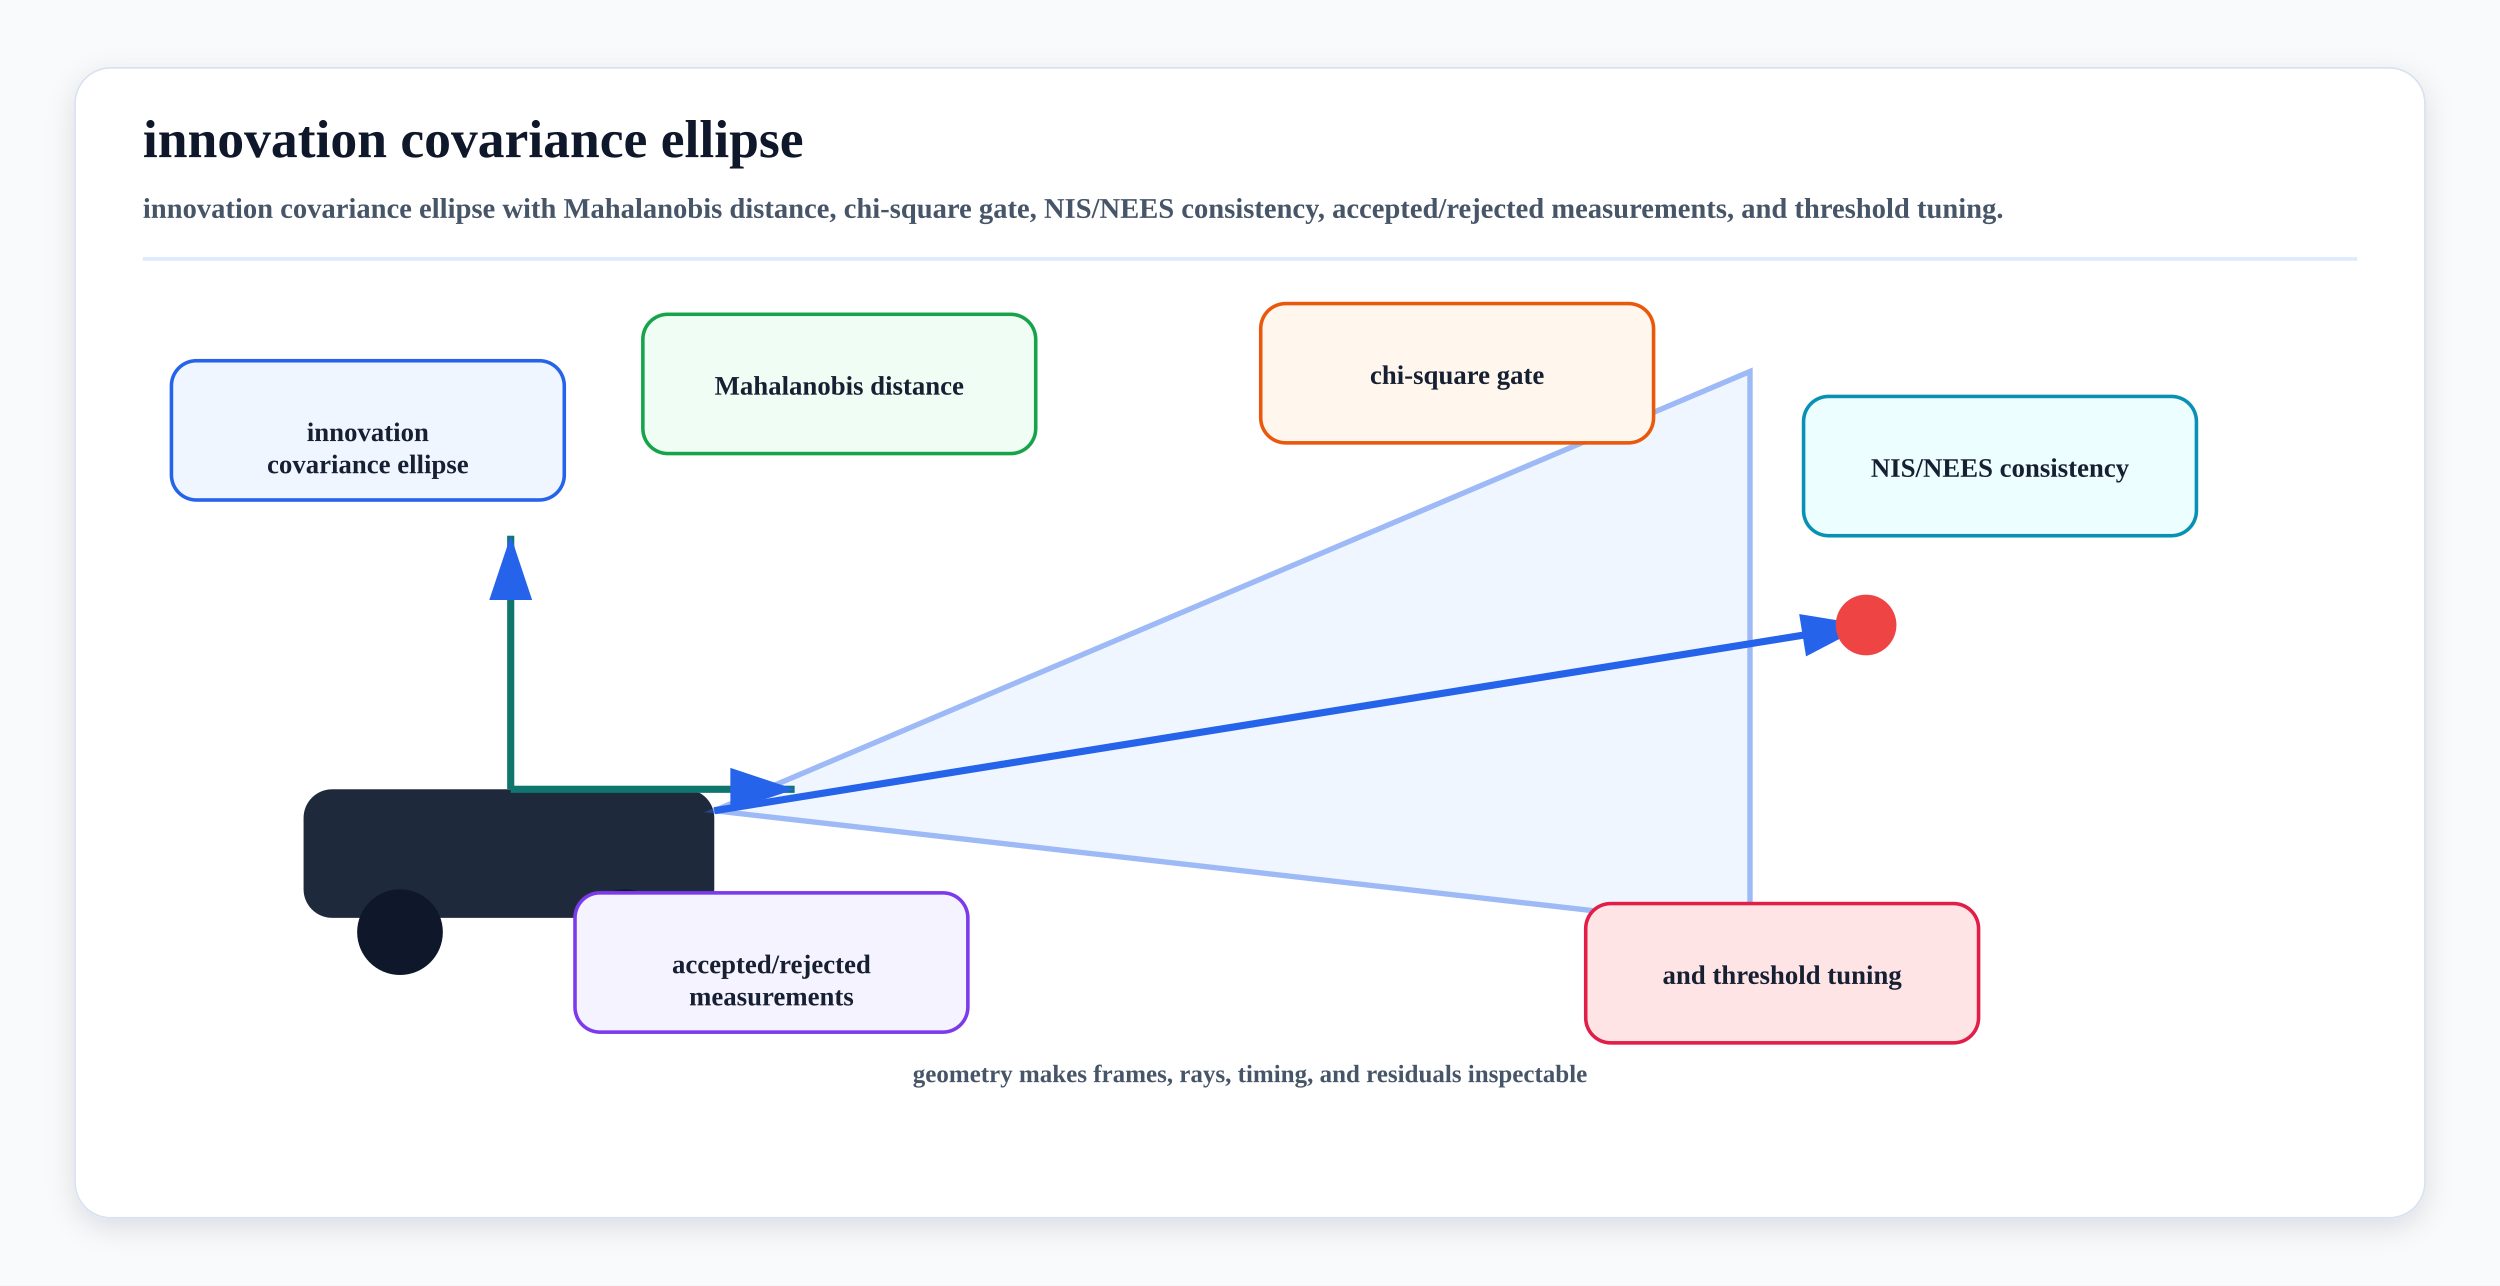
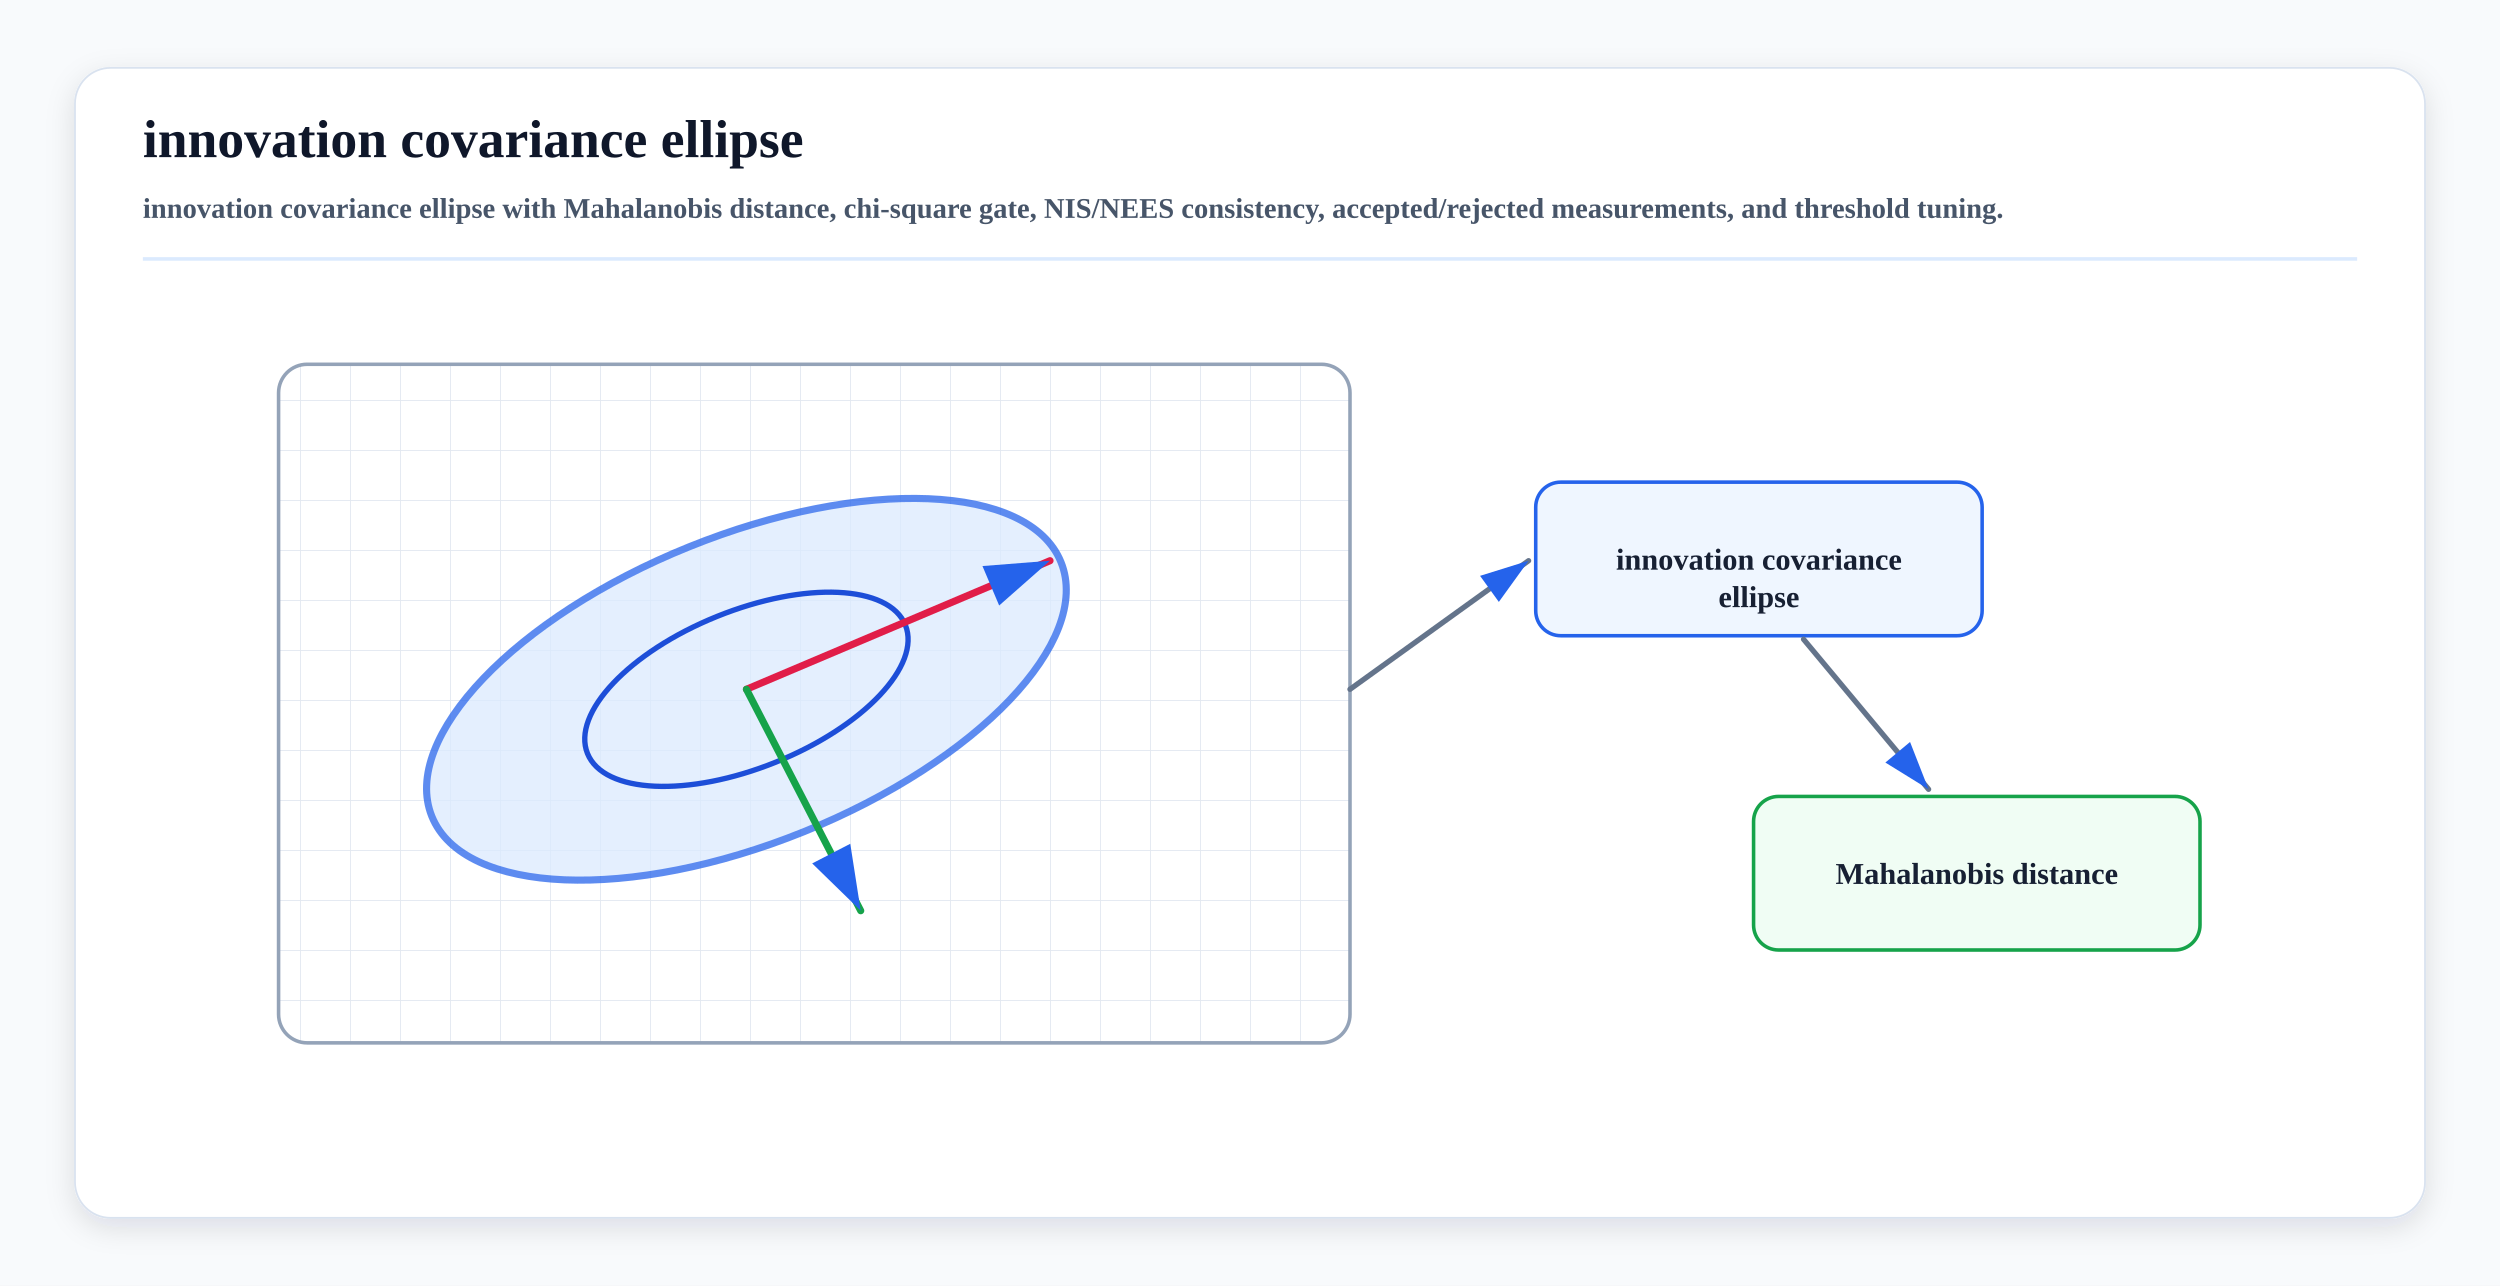
<svg xmlns="http://www.w3.org/2000/svg" width="1400" height="720" viewBox="0 0 1400 720" role="img" aria-labelledby="title desc" data-diagram-kind="uncertainty-geometry">
  <defs>
    <marker id="arrow" markerWidth="12" markerHeight="12" refX="9" refY="3" orient="auto" markerUnits="strokeWidth">
      <path d="M0,0 L0,6 L9,3 z" fill="#2563eb" />
    </marker>
    <filter id="shadow" x="-10%" y="-10%" width="120%" height="120%">
      <feDropShadow dx="0" dy="5" stdDeviation="8" flood-color="#0f172a" flood-opacity="0.12" />
    </filter>
    <pattern id="grid" width="28" height="28" patternUnits="userSpaceOnUse">
      <path d="M28 0H0V28" fill="none" stroke="#e2e8f0" stroke-width="1" />
    </pattern>
  </defs>
  <rect width="1400" height="720" fill="#f8fafc" />
  <rect x="42" y="38" width="1316" height="644" rx="20" fill="#ffffff" stroke="#d9e2ef" filter="url(#shadow)" />
  <text x="80" y="88" font-size="30" font-weight="800" fill="#0f172a">innovation covariance ellipse</text>
  <text x="80" y="122" font-size="16" font-weight="600" fill="#475569">innovation covariance ellipse with Mahalanobis distance, chi-square gate, NIS/NEES consistency, accepted/rejected measurements, and threshold tuning.</text>
  <rect x="80" y="144" width="1240" height="2" fill="#dbeafe" />
-   <rect x="170" y="442" width="230" height="72" rx="16" fill="#1e293b" />
-   <circle cx="224" cy="522" r="24" fill="#0f172a" />
-   <circle cx="350" cy="522" r="24" fill="#0f172a" />
-   <polygon points="400,454 980,208 980,520" fill="#dbeafe" opacity="0.45" stroke="#2563eb" stroke-width="3" />
-   <line x1="400" y1="454" x2="1045" y2="350" stroke="#2563eb" stroke-width="4" marker-end="url(#arrow)" />
-   <circle cx="1045" cy="350" r="17" fill="#ef4444" />
-   <line x1="286" y1="442" x2="286" y2="300" stroke="#0f766e" stroke-width="4" marker-end="url(#arrow)" />
-   <line x1="286" y1="442" x2="445" y2="442" stroke="#0f766e" stroke-width="4" marker-end="url(#arrow)" />
-   <rect x="96" y="202" width="220" height="78" rx="14" fill="#eff6ff" stroke="#2563eb" stroke-width="2" />
-   <text x="206" y="247" text-anchor="middle" font-size="15" font-weight="700" fill="#172033">innovation</text>
-   <text x="206" y="265" text-anchor="middle" font-size="15" font-weight="700" fill="#172033">covariance ellipse</text>
-   <rect x="360" y="176" width="220" height="78" rx="14" fill="#f0fdf4" stroke="#16a34a" stroke-width="2" />
-   <text x="470" y="221" text-anchor="middle" font-size="15" font-weight="700" fill="#172033">Mahalanobis distance</text>
-   <rect x="706" y="170" width="220" height="78" rx="14" fill="#fff7ed" stroke="#ea580c" stroke-width="2" />
-   <text x="816" y="215" text-anchor="middle" font-size="15" font-weight="700" fill="#172033">chi-square gate</text>
-   <rect x="1010" y="222" width="220" height="78" rx="14" fill="#ecfeff" stroke="#0891b2" stroke-width="2" />
-   <text x="1120" y="267" text-anchor="middle" font-size="15" font-weight="700" fill="#172033">NIS/NEES consistency</text>
-   <rect x="322" y="500" width="220" height="78" rx="14" fill="#f5f3ff" stroke="#7c3aed" stroke-width="2" />
-   <text x="432" y="545" text-anchor="middle" font-size="15" font-weight="700" fill="#172033">accepted/rejected</text>
-   <text x="432" y="563" text-anchor="middle" font-size="15" font-weight="700" fill="#172033">measurements</text>
-   <rect x="888" y="506" width="220" height="78" rx="14" fill="#ffe4e6" stroke="#e11d48" stroke-width="2" />
-   <text x="998" y="551" text-anchor="middle" font-size="15" font-weight="700" fill="#172033">and threshold tuning</text>
-   <text x="700" y="606" text-anchor="middle" font-size="14" font-weight="600" fill="#475569">geometry makes frames, rays, timing, and residuals inspectable</text>
+   <rect x="156" y="204" width="600" height="380" rx="16" fill="url(#grid)" stroke="#94a3b8" stroke-width="2" />
+   <ellipse cx="418" cy="386" rx="190" ry="86" transform="rotate(-22 418 386)" fill="#dbeafe" stroke="#2563eb" stroke-width="4" opacity="0.74" />
+   <ellipse cx="418" cy="386" rx="96" ry="44" transform="rotate(-22 418 386)" fill="none" stroke="#1d4ed8" stroke-width="3" />
+   <line x1="418" y1="386" x2="588" y2="314" stroke="#e11d48" stroke-width="4" stroke-linecap="round" marker-end="url(#arrow)" />
+   <line x1="418" y1="386" x2="482" y2="510" stroke="#16a34a" stroke-width="4" stroke-linecap="round" marker-end="url(#arrow)" />
+   <rect x="860" y="270" width="250" height="86" rx="14" fill="#eff6ff" stroke="#2563eb" stroke-width="2" />
+   <text x="985" y="319" text-anchor="middle" font-size="17" font-weight="700" fill="#172033">innovation covariance</text>
+   <text x="985" y="340" text-anchor="middle" font-size="17" font-weight="700" fill="#172033">ellipse</text>
+   <rect x="982" y="446" width="250" height="86" rx="14" fill="#f0fdf4" stroke="#16a34a" stroke-width="2" />
+   <text x="1107" y="495" text-anchor="middle" font-size="17" font-weight="700" fill="#172033">Mahalanobis distance</text>
+   <line x1="756" y1="386" x2="856" y2="314" stroke="#64748b" stroke-width="3" stroke-linecap="round" marker-end="url(#arrow)" />
+   <line x1="1010" y1="358" x2="1080" y2="442" stroke="#64748b" stroke-width="3" stroke-linecap="round" marker-end="url(#arrow)" />
</svg>
